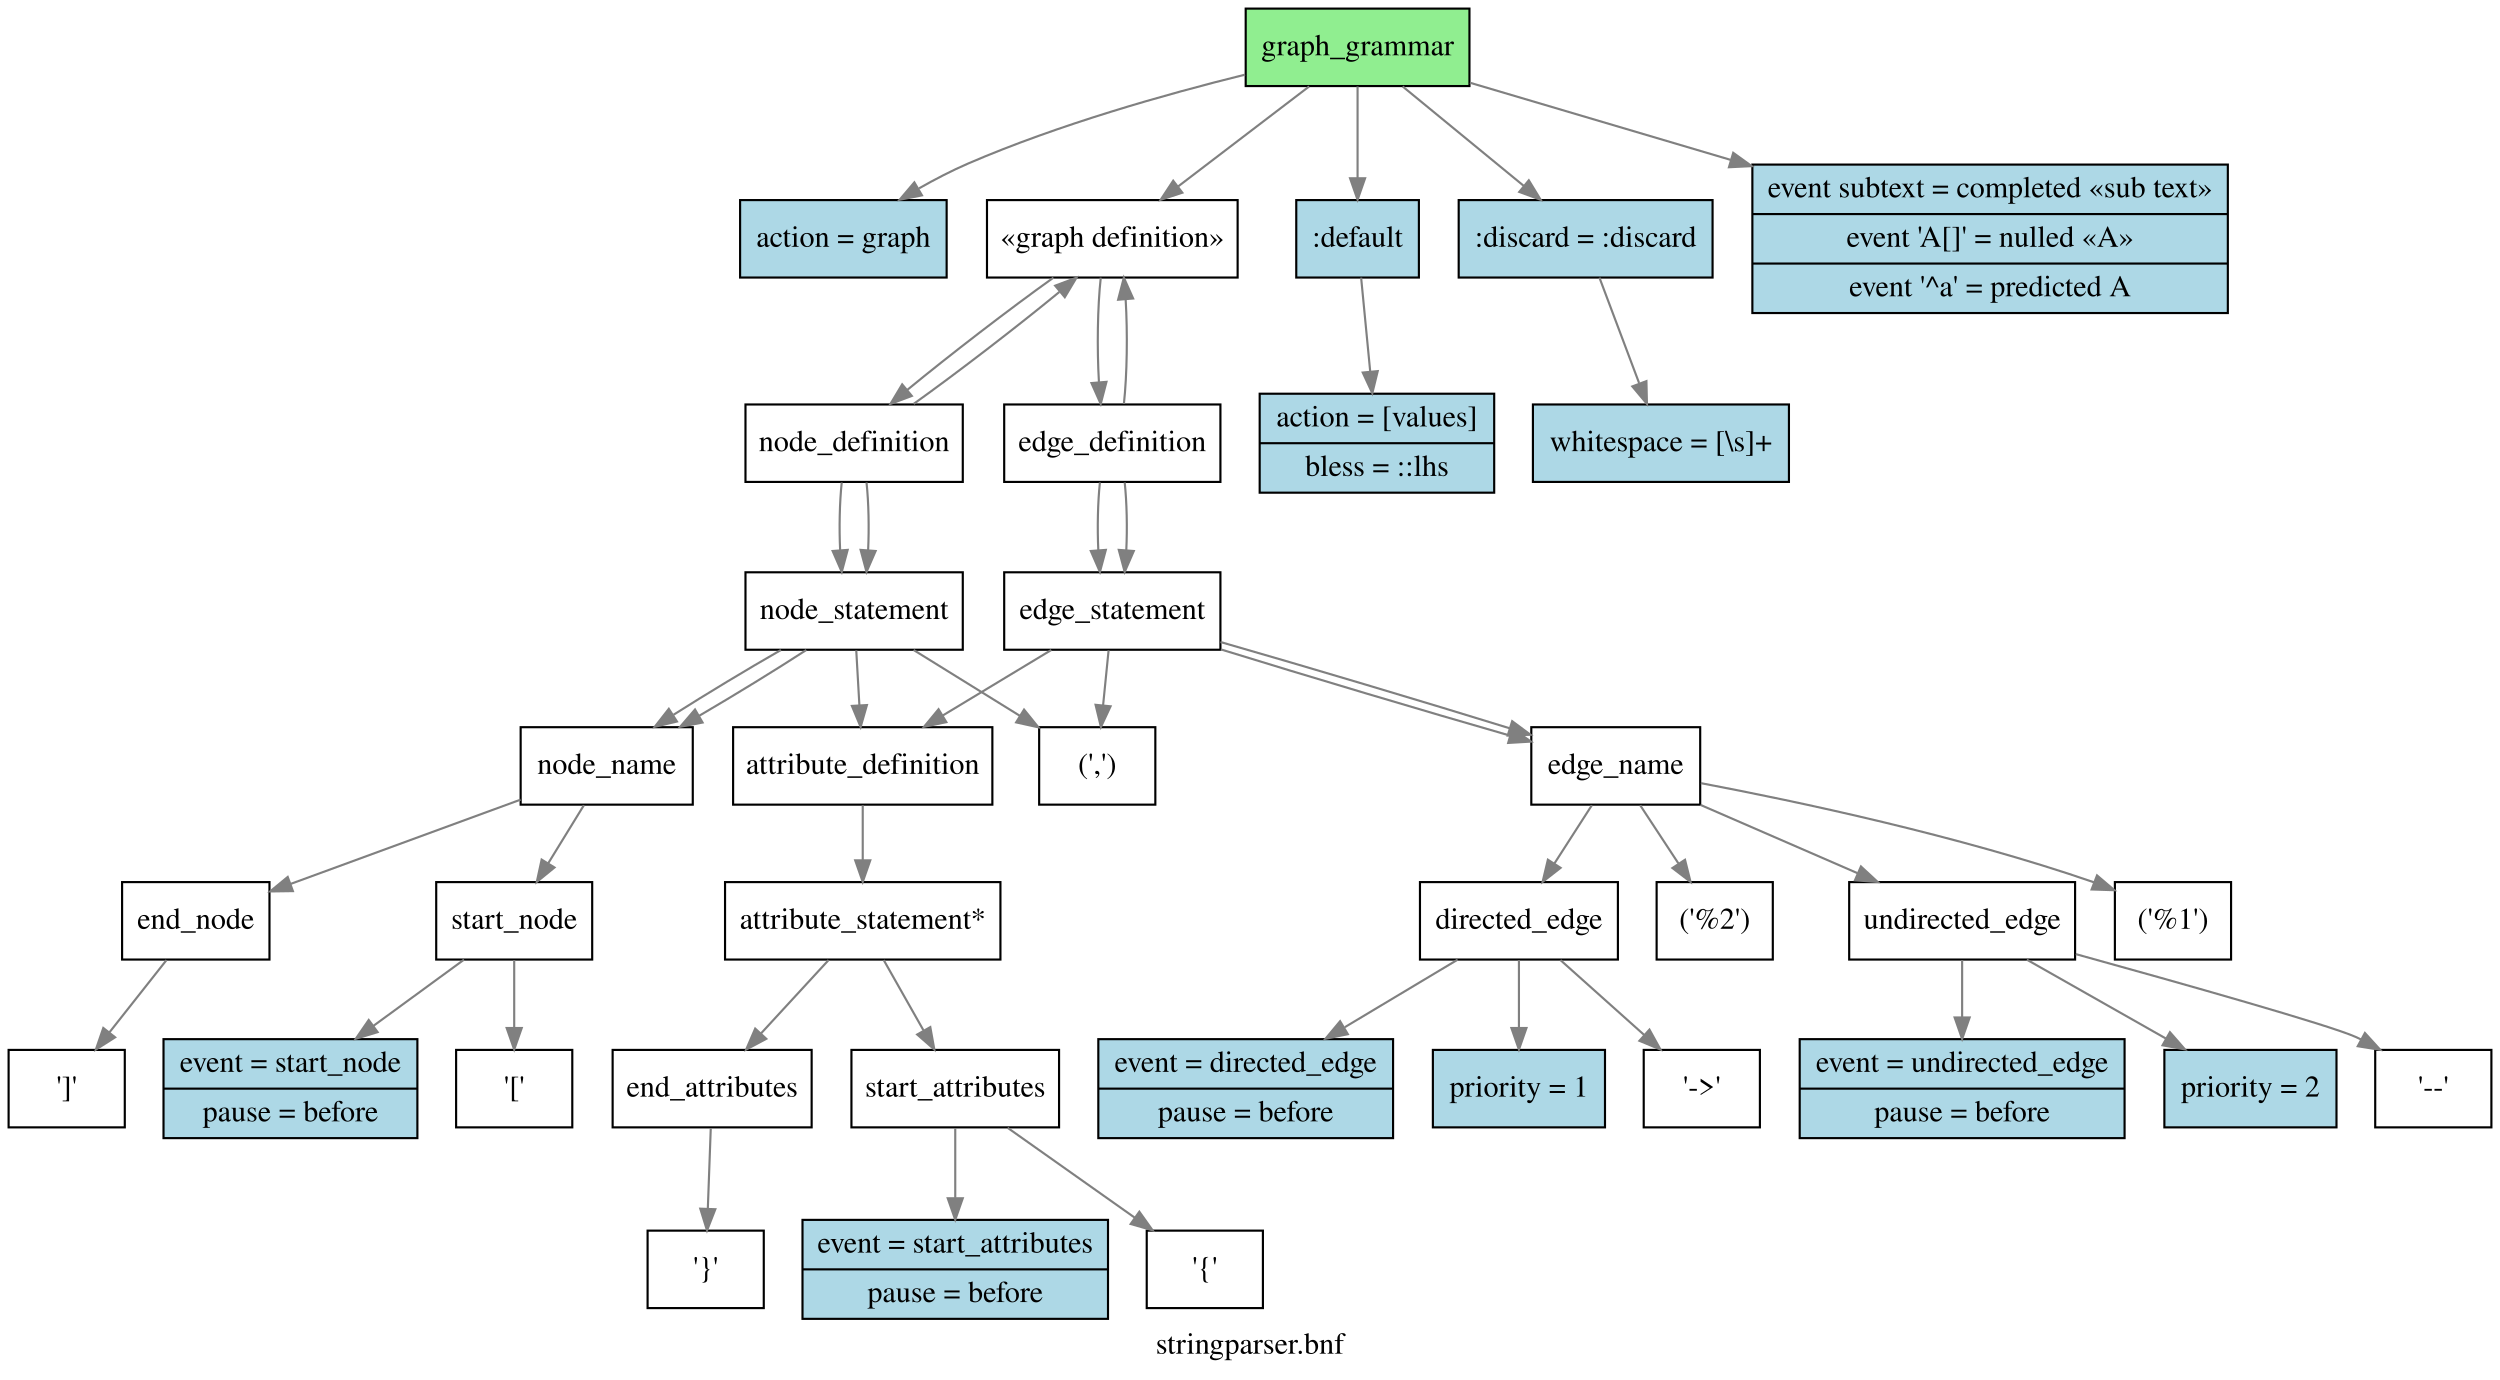
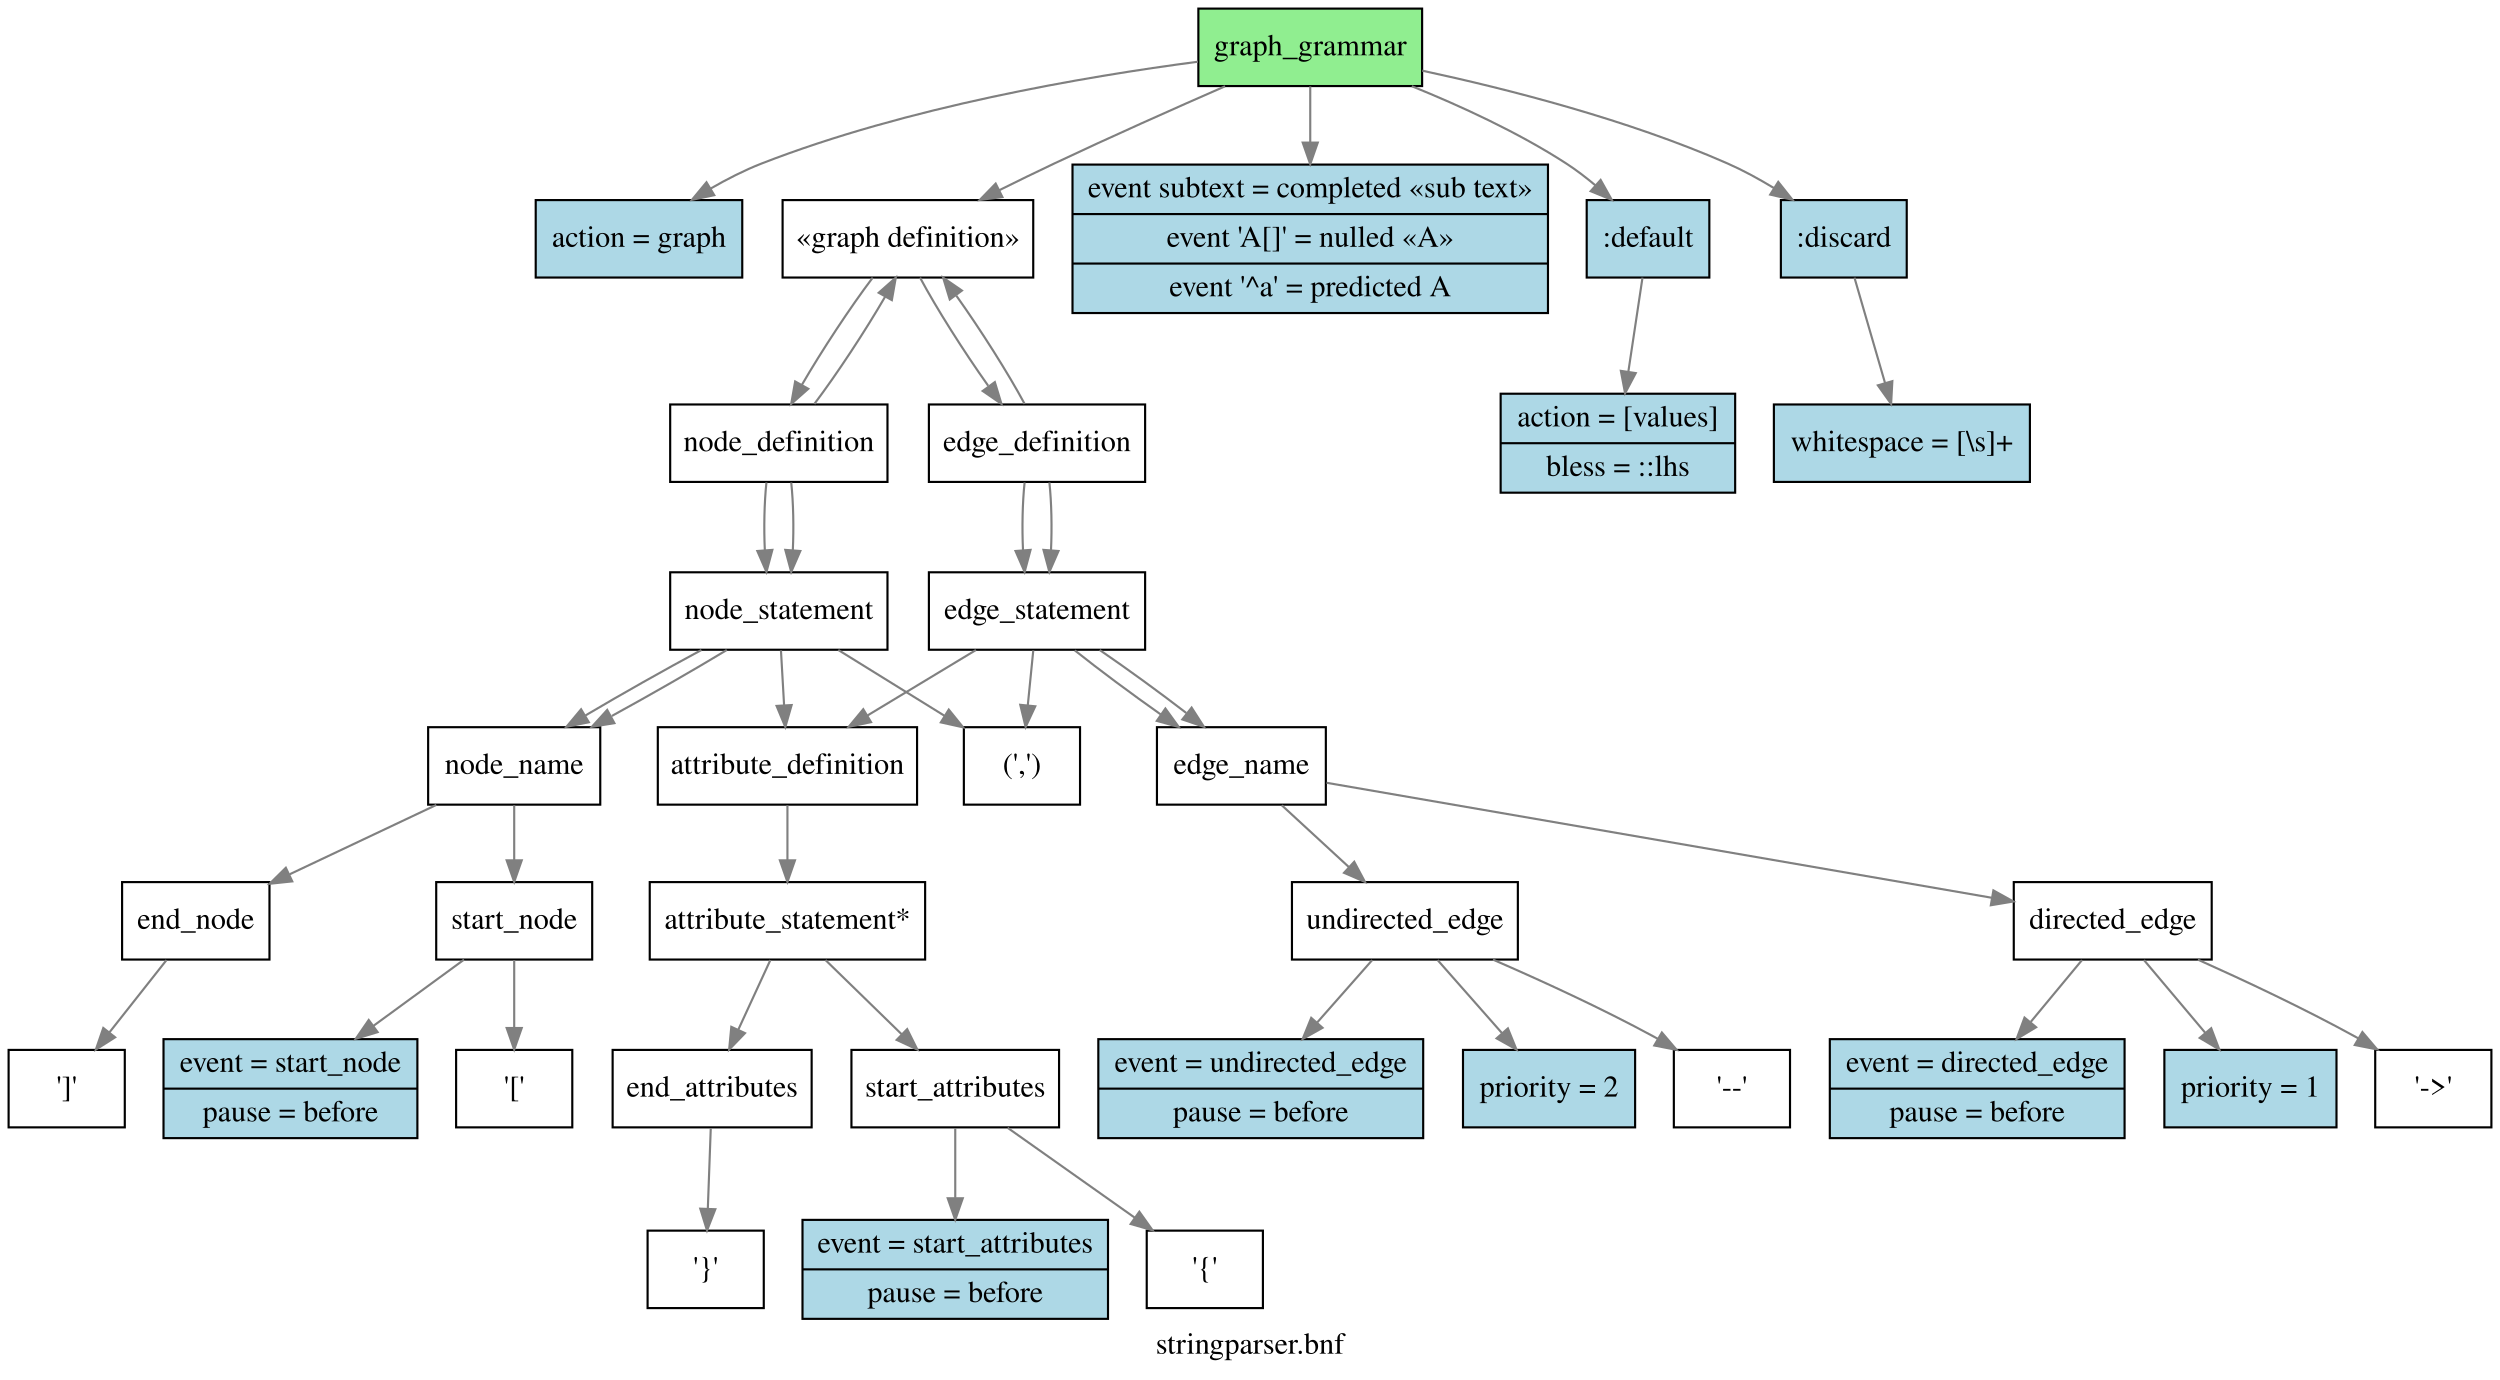
<svg xmlns="http://www.w3.org/2000/svg" width="1162pt" height="641pt" viewBox="0.00 0.00 1162.00 641.00">
  <g id="graph0" class="graph" transform="scale(1 1) rotate(0) translate(4 637)">
    <polygon fill="white" stroke="white" points="-4,5 -4,-637 1159,-637 1159,5 -4,5" />
    <text text-anchor="middle" x="577" y="-7.8" font-family="Times,serif" font-size="14.00">stringparser.bnf</text>
    <g id="node1" class="node">
-       <polygon fill="lightgreen" stroke="black" points="679,-633 575,-633 575,-597 679,-597 679,-633" />
-       <text text-anchor="middle" x="627" y="-611.3" font-family="Times,serif" font-size="14.00">graph_grammar</text>
+       <polygon fill="lightgreen" stroke="black" points="657,-633 553,-633 553,-597 657,-597 657,-633" />
+       <text text-anchor="middle" x="605" y="-611.3" font-family="Times,serif" font-size="14.00">graph_grammar</text>
    </g>
    <g id="node2" class="node">
-       <polygon fill="lightblue" stroke="black" points="340,-508 340,-544 436,-544 436,-508 340,-508" />
-       <text text-anchor="middle" x="388" y="-522.3" font-family="Times,serif" font-size="14.00">action = graph</text>
+       <polygon fill="lightblue" stroke="black" points="245,-508 245,-544 341,-544 341,-508 245,-508" />
+       <text text-anchor="middle" x="293" y="-522.3" font-family="Times,serif" font-size="14.00">action = graph</text>
    </g>
    <g id="edge1" class="edge">
-       <path fill="none" stroke="grey" d="M574.718,-602.309C537.914,-593.215 487.936,-579.104 446,-561 438.39,-557.715 430.539,-553.636 423.166,-549.456" />
-       <polygon fill="grey" stroke="grey" points="424.533,-546.201 414.137,-544.16 420.992,-552.239 424.533,-546.201" />
+       <path fill="none" stroke="grey" d="M552.757,-608.307C500.171,-601.394 417.415,-587.255 350,-561 341.974,-557.874 333.775,-553.675 326.189,-549.296" />
+       <polygon fill="grey" stroke="grey" points="327.983,-546.291 317.612,-544.126 324.369,-552.286 327.983,-546.291" />
    </g>
    <g id="node3" class="node">
-       <polygon fill="none" stroke="black" points="571.25,-544 454.75,-544 454.75,-508 571.25,-508 571.25,-544" />
-       <text text-anchor="middle" x="513" y="-522.3" font-family="Times,serif" font-size="14.00">«graph definition»</text>
+       <polygon fill="none" stroke="black" points="476.25,-544 359.75,-544 359.75,-508 476.25,-508 476.25,-544" />
+       <text text-anchor="middle" x="418" y="-522.3" font-family="Times,serif" font-size="14.00">«graph definition»</text>
    </g>
    <g id="edge2" class="edge">
-       <path fill="none" stroke="grey" d="M604.477,-596.812C587.068,-583.525 562.785,-564.994 543.613,-550.362" />
-       <polygon fill="grey" stroke="grey" points="545.549,-547.437 535.476,-544.153 541.302,-553.002 545.549,-547.437" />
-     </g>
-     <g id="node33" class="node">
-       <polygon fill="lightblue" stroke="black" points="655.5,-544 598.5,-544 598.5,-508 655.5,-508 655.5,-544" />
-       <text text-anchor="middle" x="627" y="-522.3" font-family="Times,serif" font-size="14.00">:default</text>
-     </g>
-     <g id="edge40" class="edge">
-       <path fill="none" stroke="grey" d="M627,-596.812C627,-584.657 627,-568.114 627,-554.182" />
-       <polygon fill="grey" stroke="grey" points="630.5,-554.153 627,-544.153 623.5,-554.153 630.5,-554.153" />
-     </g>
-     <g id="node35" class="node">
-       <polygon fill="lightblue" stroke="black" points="792,-544 674,-544 674,-508 792,-508 792,-544" />
-       <text text-anchor="middle" x="733" y="-522.3" font-family="Times,serif" font-size="14.00">:discard = :discard</text>
-     </g>
-     <g id="edge42" class="edge">
-       <path fill="none" stroke="grey" d="M647.942,-596.812C664.057,-583.585 686.506,-565.16 704.295,-550.559" />
-       <polygon fill="grey" stroke="grey" points="706.592,-553.202 712.101,-544.153 702.151,-547.792 706.592,-553.202" />
-     </g>
-     <g id="node37" class="node">
-       <polygon fill="lightblue" stroke="black" points="810.5,-491.5 810.5,-560.5 1031.5,-560.5 1031.5,-491.5 810.5,-491.5" />
-       <text text-anchor="middle" x="921" y="-545.3" font-family="Times,serif" font-size="14.00">event subtext = completed «sub text»</text>
-       <polyline fill="none" stroke="black" points="810.5,-537.5 1031.5,-537.5 " />
-       <text text-anchor="middle" x="921" y="-522.3" font-family="Times,serif" font-size="14.00">event 'A[]' = nulled «A»</text>
-       <polyline fill="none" stroke="black" points="810.5,-514.5 1031.5,-514.5 " />
-       <text text-anchor="middle" x="921" y="-499.3" font-family="Times,serif" font-size="14.00">event '^a' = predicted A</text>
-     </g>
-     <g id="edge44" class="edge">
-       <path fill="none" stroke="grey" d="M679.223,-598.546C712.901,-588.58 758.149,-575.19 800.392,-562.69" />
-       <polygon fill="grey" stroke="grey" points="801.606,-565.981 810.201,-559.787 799.619,-559.269 801.606,-565.981" />
+       <path fill="none" stroke="grey" d="M565.403,-596.893C542.157,-586.719 512.277,-573.413 486,-561 477.674,-557.067 468.836,-552.752 460.383,-548.556" />
+       <polygon fill="grey" stroke="grey" points="461.915,-545.409 451.404,-544.073 458.788,-551.672 461.915,-545.409" />
+     </g>
+     <g id="node31" class="node">
+       <polygon fill="lightblue" stroke="black" points="494.5,-491.5 494.5,-560.5 715.5,-560.5 715.5,-491.5 494.5,-491.5" />
+       <text text-anchor="middle" x="605" y="-545.3" font-family="Times,serif" font-size="14.00">event subtext = completed «sub text»</text>
+       <polyline fill="none" stroke="black" points="494.5,-537.5 715.5,-537.5 " />
+       <text text-anchor="middle" x="605" y="-522.3" font-family="Times,serif" font-size="14.00">event 'A[]' = nulled «A»</text>
+       <polyline fill="none" stroke="black" points="494.5,-514.5 715.5,-514.5 " />
+       <text text-anchor="middle" x="605" y="-499.3" font-family="Times,serif" font-size="14.00">event '^a' = predicted A</text>
+     </g>
+     <g id="edge38" class="edge">
+       <path fill="none" stroke="grey" d="M605,-596.812C605,-589.328 605,-580.18 605,-571.002" />
+       <polygon fill="grey" stroke="grey" points="608.5,-570.714 605,-560.714 601.5,-570.714 608.5,-570.714" />
+     </g>
+     <g id="node32" class="node">
+       <polygon fill="lightblue" stroke="black" points="790.5,-544 733.5,-544 733.5,-508 790.5,-508 790.5,-544" />
+       <text text-anchor="middle" x="762" y="-522.3" font-family="Times,serif" font-size="14.00">:default</text>
+     </g>
+     <g id="edge39" class="edge">
+       <path fill="none" stroke="grey" d="M652.216,-596.926C674.792,-587.789 701.691,-575.44 724,-561 728.645,-557.994 733.286,-554.429 737.65,-550.757" />
+       <polygon fill="grey" stroke="grey" points="739.971,-553.377 745.144,-544.131 735.334,-548.133 739.971,-553.377" />
+     </g>
+     <g id="node34" class="node">
+       <polygon fill="lightblue" stroke="black" points="882.25,-544 823.75,-544 823.75,-508 882.25,-508 882.25,-544" />
+       <text text-anchor="middle" x="853" y="-522.3" font-family="Times,serif" font-size="14.00">:discard</text>
+     </g>
+     <g id="edge41" class="edge">
+       <path fill="none" stroke="grey" d="M657.065,-604.154C696.96,-595.578 752.816,-581.31 799,-561 806.273,-557.802 813.709,-553.727 820.646,-549.518" />
+       <polygon fill="grey" stroke="grey" points="822.529,-552.468 829.116,-544.17 818.792,-546.549 822.529,-552.468" />
    </g>
    <g id="node4" class="node">
-       <polygon fill="none" stroke="black" points="443.5,-449 342.5,-449 342.5,-413 443.5,-413 443.5,-449" />
-       <text text-anchor="middle" x="393" y="-427.3" font-family="Times,serif" font-size="14.00">node_definition</text>
+       <polygon fill="none" stroke="black" points="408.5,-449 307.5,-449 307.5,-413 408.5,-413 408.5,-449" />
+       <text text-anchor="middle" x="358" y="-427.3" font-family="Times,serif" font-size="14.00">node_definition</text>
    </g>
    <g id="edge3" class="edge">
-       <path fill="none" stroke="grey" d="M485.626,-507.942C465.098,-493.286 437.431,-472.001 417.601,-455.692" />
-       <polygon fill="grey" stroke="grey" points="419.812,-452.979 409.89,-449.264 415.33,-458.356 419.812,-452.979" />
+       <path fill="none" stroke="grey" d="M401.631,-507.942C391.099,-494.003 377.98,-474.067 368.713,-458.118" />
+       <polygon fill="grey" stroke="grey" points="371.694,-456.277 363.752,-449.264 365.587,-459.699 371.694,-456.277" />
    </g>
    <g id="node20" class="node">
-       <polygon fill="none" stroke="black" points="563.25,-449 462.75,-449 462.75,-413 563.25,-413 563.25,-449" />
-       <text text-anchor="middle" x="513" y="-427.3" font-family="Times,serif" font-size="14.00">edge_definition</text>
+       <polygon fill="none" stroke="black" points="528.25,-449 427.75,-449 427.75,-413 528.25,-413 528.25,-449" />
+       <text text-anchor="middle" x="478" y="-427.3" font-family="Times,serif" font-size="14.00">edge_definition</text>
    </g>
    <g id="edge22" class="edge">
-       <path fill="none" stroke="grey" d="M507.636,-507.942C506.141,-494.394 505.855,-475.18 506.78,-459.469" />
-       <polygon fill="grey" stroke="grey" points="510.288,-459.516 507.613,-449.264 503.311,-458.946 510.288,-459.516" />
+       <path fill="none" stroke="grey" d="M423.641,-507.942C431.165,-493.873 443.936,-473.694 455.329,-457.672" />
+       <polygon fill="grey" stroke="grey" points="458.399,-459.403 461.475,-449.264 452.748,-455.272 458.399,-459.403" />
    </g>
    <g id="node5" class="node">
-       <polygon fill="none" stroke="black" points="443.5,-371 342.5,-371 342.5,-335 443.5,-335 443.5,-371" />
-       <text text-anchor="middle" x="393" y="-349.3" font-family="Times,serif" font-size="14.00">node_statement</text>
+       <polygon fill="none" stroke="black" points="408.5,-371 307.5,-371 307.5,-335 408.5,-335 408.5,-371" />
+       <text text-anchor="middle" x="358" y="-349.3" font-family="Times,serif" font-size="14.00">node_statement</text>
    </g>
    <g id="edge4" class="edge">
-       <path fill="none" stroke="grey" d="M387.239,-412.754C386.248,-403.426 386.002,-391.691 386.5,-381.165" />
-       <polygon fill="grey" stroke="grey" points="389.991,-381.41 387.246,-371.177 383.011,-380.889 389.991,-381.41" />
+       <path fill="none" stroke="grey" d="M352.239,-412.754C351.248,-403.426 351.002,-391.691 351.5,-381.165" />
+       <polygon fill="grey" stroke="grey" points="354.991,-381.41 352.246,-371.177 348.011,-380.889 354.991,-381.41" />
    </g>
    <g id="edge5" class="edge">
-       <path fill="none" stroke="grey" d="M398.761,-412.754C399.752,-403.426 399.998,-391.691 399.5,-381.165" />
-       <polygon fill="grey" stroke="grey" points="402.989,-380.889 398.754,-371.177 396.009,-381.41 402.989,-380.889" />
+       <path fill="none" stroke="grey" d="M363.761,-412.754C364.752,-403.426 364.998,-391.691 364.5,-381.165" />
+       <polygon fill="grey" stroke="grey" points="367.989,-380.889 363.754,-371.177 361.009,-381.41 367.989,-380.889" />
    </g>
    <g id="edge21" class="edge">
-       <path fill="none" stroke="grey" d="M420.663,-449.264C441.167,-463.917 468.675,-485.086 488.414,-501.32" />
-       <polygon fill="grey" stroke="grey" points="486.433,-504.226 496.354,-507.942 490.916,-498.85 486.433,-504.226" />
+       <path fill="none" stroke="grey" d="M374.525,-449.264C385.082,-463.263 398.195,-483.209 407.423,-499.118" />
+       <polygon fill="grey" stroke="grey" points="404.423,-500.923 412.359,-507.942 410.532,-497.506 404.423,-500.923" />
    </g>
    <g id="node6" class="node">
-       <polygon fill="none" stroke="black" points="318,-299 238,-299 238,-263 318,-263 318,-299" />
-       <text text-anchor="middle" x="278" y="-277.3" font-family="Times,serif" font-size="14.00">node_name</text>
+       <polygon fill="none" stroke="black" points="275,-299 195,-299 195,-263 275,-263 275,-299" />
+       <text text-anchor="middle" x="235" y="-277.3" font-family="Times,serif" font-size="14.00">node_name</text>
    </g>
    <g id="edge6" class="edge">
-       <path fill="none" stroke="grey" d="M358.971,-334.876C343.125,-325.808 324.476,-314.552 309.021,-304.759" />
-       <polygon fill="grey" stroke="grey" points="310.644,-301.642 300.336,-299.19 306.865,-307.534 310.644,-301.642" />
+       <path fill="none" stroke="grey" d="M322.014,-334.876C304.974,-325.724 284.823,-314.342 268.158,-304.485" />
+       <polygon fill="grey" stroke="grey" points="269.68,-301.317 259.301,-299.19 266.088,-307.325 269.68,-301.317" />
    </g>
    <g id="edge7" class="edge">
-       <path fill="none" stroke="grey" d="M370.765,-334.876C356.556,-325.639 337.795,-314.131 320.823,-304.212" />
-       <polygon fill="grey" stroke="grey" points="322.553,-301.169 312.144,-299.19 319.047,-307.228 322.553,-301.169" />
+       <path fill="none" stroke="grey" d="M333.808,-334.876C318.543,-325.639 298.467,-314.131 280.361,-304.212" />
+       <polygon fill="grey" stroke="grey" points="281.567,-300.884 271.109,-299.19 278.228,-307.036 281.567,-300.884" />
    </g>
    <g id="node12" class="node">
-       <polygon fill="none" stroke="black" points="457.25,-299 336.75,-299 336.75,-263 457.25,-263 457.25,-299" />
-       <text text-anchor="middle" x="397" y="-277.3" font-family="Times,serif" font-size="14.00">attribute_definition</text>
+       <polygon fill="none" stroke="black" points="422.25,-299 301.75,-299 301.75,-263 422.25,-263 422.25,-299" />
+       <text text-anchor="middle" x="362" y="-277.3" font-family="Times,serif" font-size="14.00">attribute_definition</text>
    </g>
    <g id="edge13" class="edge">
-       <path fill="none" stroke="grey" d="M393.989,-334.697C394.43,-326.983 394.959,-317.712 395.451,-309.112" />
-       <polygon fill="grey" stroke="grey" points="398.946,-309.288 396.023,-299.104 391.958,-308.888 398.946,-309.288" />
+       <path fill="none" stroke="grey" d="M358.989,-334.697C359.43,-326.983 359.959,-317.712 360.451,-309.112" />
+       <polygon fill="grey" stroke="grey" points="363.946,-309.288 361.023,-299.104 356.958,-308.888 363.946,-309.288" />
    </g>
    <g id="node19" class="node">
-       <polygon fill="none" stroke="black" points="533,-299 479,-299 479,-263 533,-263 533,-299" />
-       <text text-anchor="middle" x="506" y="-277.3" font-family="Times,serif" font-size="14.00">(',')</text>
+       <polygon fill="none" stroke="black" points="498,-299 444,-299 444,-263 498,-263 498,-299" />
+       <text text-anchor="middle" x="471" y="-277.3" font-family="Times,serif" font-size="14.00">(',')</text>
    </g>
    <g id="edge20" class="edge">
-       <path fill="none" stroke="grey" d="M420.643,-334.876C435.528,-325.655 454.066,-314.172 470.059,-304.265" />
-       <polygon fill="grey" stroke="grey" points="471.985,-307.189 478.642,-298.947 468.298,-301.238 471.985,-307.189" />
+       <path fill="none" stroke="grey" d="M385.643,-334.876C400.528,-325.655 419.066,-314.172 435.059,-304.265" />
+       <polygon fill="grey" stroke="grey" points="436.985,-307.189 443.642,-298.947 433.298,-301.238 436.985,-307.189" />
    </g>
    <g id="node7" class="node">
      <polygon fill="none" stroke="black" points="271.25,-227 198.75,-227 198.75,-191 271.25,-191 271.25,-227" />
      <text text-anchor="middle" x="235" y="-205.3" font-family="Times,serif" font-size="14.00">start_node</text>
    </g>
    <g id="edge8" class="edge">
-       <path fill="none" stroke="grey" d="M267.371,-262.697C262.372,-254.559 256.309,-244.689 250.788,-235.701" />
-       <polygon fill="grey" stroke="grey" points="253.723,-233.793 245.507,-227.104 247.759,-237.457 253.723,-233.793" />
+       <path fill="none" stroke="grey" d="M235,-262.697C235,-254.983 235,-245.712 235,-237.112" />
+       <polygon fill="grey" stroke="grey" points="238.5,-237.104 235,-227.104 231.5,-237.104 238.5,-237.104" />
    </g>
    <g id="node10" class="node">
      <polygon fill="none" stroke="black" points="121.25,-227 52.75,-227 52.75,-191 121.25,-191 121.25,-227" />
      <text text-anchor="middle" x="87" y="-205.3" font-family="Times,serif" font-size="14.00">end_node</text>
    </g>
    <g id="edge11" class="edge">
-       <path fill="none" stroke="grey" d="M237.96,-265.326C206.733,-253.881 163.399,-238 131.166,-226.186" />
-       <polygon fill="grey" stroke="grey" points="132.138,-222.815 121.545,-222.66 129.729,-229.388 132.138,-222.815" />
+       <path fill="none" stroke="grey" d="M198.795,-262.876C178.221,-253.145 152.318,-240.894 130.627,-230.635" />
+       <polygon fill="grey" stroke="grey" points="131.842,-227.337 121.306,-226.226 128.849,-233.665 131.842,-227.337" />
    </g>
    <g id="node8" class="node">
      <polygon fill="lightblue" stroke="black" points="72,-108 72,-154 190,-154 190,-108 72,-108" />
      <text text-anchor="middle" x="131" y="-138.8" font-family="Times,serif" font-size="14.00">event = start_node</text>
      <polyline fill="none" stroke="black" points="72,-131 190,-131 " />
      <text text-anchor="middle" x="131" y="-115.8" font-family="Times,serif" font-size="14.00">pause = before</text>
    </g>
    <g id="edge9" class="edge">
      <path fill="none" stroke="grey" d="M211.66,-190.944C199.245,-181.871 183.659,-170.482 169.506,-160.139" />
      <polygon fill="grey" stroke="grey" points="171.513,-157.271 161.374,-154.196 167.383,-162.922 171.513,-157.271" />
    </g>
    <g id="node9" class="node">
      <polygon fill="none" stroke="black" points="262,-149 208,-149 208,-113 262,-113 262,-149" />
      <text text-anchor="middle" x="235" y="-127.3" font-family="Times,serif" font-size="14.00">'['</text>
    </g>
    <g id="edge10" class="edge">
      <path fill="none" stroke="grey" d="M235,-190.754C235,-181.523 235,-169.935 235,-159.495" />
      <polygon fill="grey" stroke="grey" points="238.5,-159.177 235,-149.177 231.5,-159.177 238.5,-159.177" />
    </g>
    <g id="node11" class="node">
      <polygon fill="none" stroke="black" points="54,-149 0,-149 0,-113 54,-113 54,-149" />
      <text text-anchor="middle" x="27" y="-127.3" font-family="Times,serif" font-size="14.00">']'</text>
    </g>
    <g id="edge12" class="edge">
      <path fill="none" stroke="grey" d="M73.385,-190.754C65.56,-180.843 55.59,-168.214 46.9,-157.207" />
      <polygon fill="grey" stroke="grey" points="49.505,-154.857 40.561,-149.177 44.01,-159.195 49.505,-154.857" />
    </g>
    <g id="node13" class="node">
-       <polygon fill="none" stroke="black" points="461,-227 333,-227 333,-191 461,-191 461,-227" />
-       <text text-anchor="middle" x="397" y="-205.3" font-family="Times,serif" font-size="14.00">attribute_statement*</text>
+       <polygon fill="none" stroke="black" points="426,-227 298,-227 298,-191 426,-191 426,-227" />
+       <text text-anchor="middle" x="362" y="-205.3" font-family="Times,serif" font-size="14.00">attribute_statement*</text>
    </g>
    <g id="edge14" class="edge">
-       <path fill="none" stroke="grey" d="M397,-262.697C397,-254.983 397,-245.712 397,-237.112" />
-       <polygon fill="grey" stroke="grey" points="400.5,-237.104 397,-227.104 393.5,-237.104 400.5,-237.104" />
+       <path fill="none" stroke="grey" d="M362,-262.697C362,-254.983 362,-245.712 362,-237.112" />
+       <polygon fill="grey" stroke="grey" points="365.5,-237.104 362,-227.104 358.5,-237.104 365.5,-237.104" />
    </g>
    <g id="node14" class="node">
      <polygon fill="none" stroke="black" points="488.25,-149 391.75,-149 391.75,-113 488.25,-113 488.25,-149" />
      <text text-anchor="middle" x="440" y="-127.3" font-family="Times,serif" font-size="14.00">start_attributes</text>
    </g>
    <g id="edge15" class="edge">
-       <path fill="none" stroke="grey" d="M406.757,-190.754C412.2,-181.135 419.091,-168.955 425.186,-158.182" />
-       <polygon fill="grey" stroke="grey" points="428.403,-159.604 430.281,-149.177 422.311,-156.157 428.403,-159.604" />
+       <path fill="none" stroke="grey" d="M379.699,-190.754C390.171,-180.551 403.598,-167.469 415.122,-156.24" />
+       <polygon fill="grey" stroke="grey" points="417.651,-158.663 422.371,-149.177 412.766,-153.649 417.651,-158.663" />
    </g>
    <g id="node17" class="node">
      <polygon fill="none" stroke="black" points="373.25,-149 280.75,-149 280.75,-113 373.25,-113 373.25,-149" />
      <text text-anchor="middle" x="327" y="-127.3" font-family="Times,serif" font-size="14.00">end_attributes</text>
    </g>
    <g id="edge18" class="edge">
-       <path fill="none" stroke="grey" d="M381.116,-190.754C371.808,-180.649 359.898,-167.718 349.622,-156.561" />
-       <polygon fill="grey" stroke="grey" points="352.17,-154.162 342.821,-149.177 347.022,-158.904 352.17,-154.162" />
+       <path fill="none" stroke="grey" d="M354.058,-190.754C349.672,-181.232 344.132,-169.201 339.208,-158.509" />
+       <polygon fill="grey" stroke="grey" points="342.273,-156.796 334.911,-149.177 335.915,-159.724 342.273,-156.796" />
    </g>
    <g id="node15" class="node">
      <polygon fill="lightblue" stroke="black" points="369,-24 369,-70 511,-70 511,-24 369,-24" />
      <text text-anchor="middle" x="440" y="-54.8" font-family="Times,serif" font-size="14.00">event = start_attributes</text>
      <polyline fill="none" stroke="black" points="369,-47 511,-47 " />
      <text text-anchor="middle" x="440" y="-31.8" font-family="Times,serif" font-size="14.00">pause = before</text>
    </g>
    <g id="edge16" class="edge">
      <path fill="none" stroke="grey" d="M440,-112.61C440,-103.204 440,-91.284 440,-80.251" />
      <polygon fill="grey" stroke="grey" points="443.5,-80.055 440,-70.055 436.5,-80.055 443.5,-80.055" />
    </g>
    <g id="node16" class="node">
      <polygon fill="none" stroke="black" points="583,-65 529,-65 529,-29 583,-29 583,-65" />
      <text text-anchor="middle" x="556" y="-43.3" font-family="Times,serif" font-size="14.00">'{'</text>
    </g>
    <g id="edge17" class="edge">
      <path fill="none" stroke="grey" d="M464.317,-112.81C481.486,-100.674 504.68,-84.278 523.443,-71.014" />
      <polygon fill="grey" stroke="grey" points="525.569,-73.798 531.715,-65.167 521.528,-68.082 525.569,-73.798" />
    </g>
    <g id="node18" class="node">
      <polygon fill="none" stroke="black" points="351,-65 297,-65 297,-29 351,-29 351,-65" />
      <text text-anchor="middle" x="324" y="-43.3" font-family="Times,serif" font-size="14.00">'}'</text>
    </g>
    <g id="edge19" class="edge">
      <path fill="none" stroke="grey" d="M326.364,-112.61C325.967,-101.774 325.449,-87.601 324.998,-75.291" />
      <polygon fill="grey" stroke="grey" points="328.488,-74.949 324.625,-65.084 321.493,-75.205 328.488,-74.949" />
    </g>
    <g id="node21" class="node">
-       <polygon fill="none" stroke="black" points="563.25,-371 462.75,-371 462.75,-335 563.25,-335 563.25,-371" />
-       <text text-anchor="middle" x="513" y="-349.3" font-family="Times,serif" font-size="14.00">edge_statement</text>
+       <polygon fill="none" stroke="black" points="528.25,-371 427.75,-371 427.75,-335 528.25,-335 528.25,-371" />
+       <text text-anchor="middle" x="478" y="-349.3" font-family="Times,serif" font-size="14.00">edge_statement</text>
    </g>
    <g id="edge23" class="edge">
-       <path fill="none" stroke="grey" d="M507.239,-412.754C506.248,-403.426 506.002,-391.691 506.5,-381.165" />
-       <polygon fill="grey" stroke="grey" points="509.991,-381.41 507.246,-371.177 503.011,-380.889 509.991,-381.41" />
+       <path fill="none" stroke="grey" d="M472.239,-412.754C471.248,-403.426 471.002,-391.691 471.5,-381.165" />
+       <polygon fill="grey" stroke="grey" points="474.991,-381.41 472.246,-371.177 468.011,-380.889 474.991,-381.41" />
    </g>
    <g id="edge24" class="edge">
-       <path fill="none" stroke="grey" d="M518.761,-412.754C519.752,-403.426 519.998,-391.691 519.5,-381.165" />
-       <polygon fill="grey" stroke="grey" points="522.989,-380.889 518.754,-371.177 516.009,-381.41 522.989,-380.889" />
-     </g>
-     <g id="edge39" class="edge">
-       <path fill="none" stroke="grey" d="M518.387,-449.264C519.87,-462.87 520.143,-482.095 519.206,-497.77" />
-       <polygon fill="grey" stroke="grey" points="515.701,-497.688 518.364,-507.942 522.677,-498.265 515.701,-497.688" />
+       <path fill="none" stroke="grey" d="M483.761,-412.754C484.752,-403.426 484.998,-391.691 484.5,-381.165" />
+       <polygon fill="grey" stroke="grey" points="487.989,-380.889 483.754,-371.177 481.009,-381.41 487.989,-380.889" />
+     </g>
+     <g id="edge37" class="edge">
+       <path fill="none" stroke="grey" d="M472.248,-449.264C464.673,-463.394 451.883,-483.582 440.504,-499.562" />
+       <polygon fill="grey" stroke="grey" points="437.452,-497.806 434.369,-507.942 443.1,-501.941 437.452,-497.806" />
    </g>
    <g id="node22" class="node">
-       <polygon fill="none" stroke="black" points="786.25,-299 707.75,-299 707.75,-263 786.25,-263 786.25,-299" />
-       <text text-anchor="middle" x="747" y="-277.3" font-family="Times,serif" font-size="14.00">edge_name</text>
+       <polygon fill="none" stroke="black" points="612.25,-299 533.75,-299 533.75,-263 612.25,-263 612.25,-299" />
+       <text text-anchor="middle" x="573" y="-277.3" font-family="Times,serif" font-size="14.00">edge_name</text>
    </g>
    <g id="edge25" class="edge">
-       <path fill="none" stroke="grey" d="M563.478,-335.144C603.304,-322.837 658.431,-306.393 697.902,-295.073" />
-       <polygon fill="grey" stroke="grey" points="698.925,-298.421 707.58,-292.311 697.004,-291.689 698.925,-298.421" />
+       <path fill="none" stroke="grey" d="M495.567,-334.697C506.835,-325.711 521.741,-314.614 535.509,-304.924" />
+       <polygon fill="grey" stroke="grey" points="537.674,-307.682 543.892,-299.104 533.681,-301.932 537.674,-307.682" />
    </g>
    <g id="edge26" class="edge">
-       <path fill="none" stroke="grey" d="M563.287,-338.586C603.056,-327.168 658.164,-310.721 697.678,-298.498" />
-       <polygon fill="grey" stroke="grey" points="698.858,-301.797 707.37,-295.488 696.781,-295.112 698.858,-301.797" />
-     </g>
-     <g id="edge37" class="edge">
-       <path fill="none" stroke="grey" d="M484.623,-334.876C469.456,-325.724 450.595,-314.342 434.261,-304.485" />
-       <polygon fill="grey" stroke="grey" points="435.856,-301.36 425.486,-299.19 432.239,-307.353 435.856,-301.36" />
-     </g>
-     <g id="edge38" class="edge">
-       <path fill="none" stroke="grey" d="M511.27,-334.697C510.498,-326.983 509.571,-317.712 508.711,-309.112" />
-       <polygon fill="grey" stroke="grey" points="512.188,-308.706 507.71,-299.104 505.223,-309.403 512.188,-308.706" />
+       <path fill="none" stroke="grey" d="M507.137,-334.876C520.02,-326.063 534.961,-315.182 547.41,-305.586" />
+       <polygon fill="grey" stroke="grey" points="549.862,-308.112 555.575,-299.19 545.545,-302.602 549.862,-308.112" />
+     </g>
+     <g id="edge35" class="edge">
+       <path fill="none" stroke="grey" d="M449.623,-334.876C434.456,-325.724 415.595,-314.342 399.261,-304.485" />
+       <polygon fill="grey" stroke="grey" points="400.856,-301.36 390.486,-299.19 397.239,-307.353 400.856,-301.36" />
+     </g>
+     <g id="edge36" class="edge">
+       <path fill="none" stroke="grey" d="M476.27,-334.697C475.498,-326.983 474.571,-317.712 473.711,-309.112" />
+       <polygon fill="grey" stroke="grey" points="477.188,-308.706 472.71,-299.104 470.223,-309.403 477.188,-308.706" />
    </g>
    <g id="node23" class="node">
-       <polygon fill="none" stroke="black" points="1033,-227 979,-227 979,-191 1033,-191 1033,-227" />
-       <text text-anchor="middle" x="1006" y="-205.3" font-family="Times,serif" font-size="14.00">('%1')</text>
+       <polygon fill="none" stroke="black" points="1024,-227 932,-227 932,-191 1024,-191 1024,-227" />
+       <text text-anchor="middle" x="978" y="-205.3" font-family="Times,serif" font-size="14.00">directed_edge</text>
    </g>
    <g id="edge27" class="edge">
-       <path fill="none" stroke="grey" d="M786.564,-272.992C831.488,-264.478 906.639,-248.536 969,-227 969.1,-226.965 969.201,-226.931 969.301,-226.896" />
-       <polygon fill="grey" stroke="grey" points="970.701,-230.107 978.767,-223.238 968.177,-223.578 970.701,-230.107" />
+       <path fill="none" stroke="grey" d="M612.571,-273.161C684.891,-260.661 838.602,-234.094 921.762,-219.72" />
+       <polygon fill="grey" stroke="grey" points="922.531,-223.139 931.789,-217.987 921.339,-216.241 922.531,-223.139" />
+     </g>
+     <g id="node27" class="node">
+       <polygon fill="none" stroke="black" points="701.5,-227 596.5,-227 596.5,-191 701.5,-191 701.5,-227" />
+       <text text-anchor="middle" x="649" y="-205.3" font-family="Times,serif" font-size="14.00">undirected_edge</text>
+     </g>
+     <g id="edge31" class="edge">
+       <path fill="none" stroke="grey" d="M591.787,-262.697C601.174,-254.05 612.684,-243.449 622.913,-234.027" />
+       <polygon fill="grey" stroke="grey" points="625.445,-236.454 630.43,-227.104 620.703,-231.305 625.445,-236.454" />
    </g>
    <g id="node24" class="node">
-       <polygon fill="none" stroke="black" points="748,-227 656,-227 656,-191 748,-191 748,-227" />
-       <text text-anchor="middle" x="702" y="-205.3" font-family="Times,serif" font-size="14.00">directed_edge</text>
+       <polygon fill="lightblue" stroke="black" points="846.5,-108 846.5,-154 983.5,-154 983.5,-108 846.5,-108" />
+       <text text-anchor="middle" x="915" y="-138.8" font-family="Times,serif" font-size="14.00">event = directed_edge</text>
+       <polyline fill="none" stroke="black" points="846.5,-131 983.5,-131 " />
+       <text text-anchor="middle" x="915" y="-115.8" font-family="Times,serif" font-size="14.00">pause = before</text>
    </g>
    <g id="edge28" class="edge">
-       <path fill="none" stroke="grey" d="M735.876,-262.697C730.645,-254.559 724.3,-244.689 718.522,-235.701" />
-       <polygon fill="grey" stroke="grey" points="721.347,-233.623 712.996,-227.104 715.459,-237.409 721.347,-233.623" />
+       <path fill="none" stroke="grey" d="M963.704,-190.754C956.67,-182.269 947.986,-171.792 939.907,-162.046" />
+       <polygon fill="grey" stroke="grey" points="942.389,-159.556 933.312,-154.091 936.999,-164.023 942.389,-159.556" />
+     </g>
+     <g id="node25" class="node">
+       <polygon fill="lightblue" stroke="black" points="1002,-113 1002,-149 1082,-149 1082,-113 1002,-113" />
+       <text text-anchor="middle" x="1042" y="-127.3" font-family="Times,serif" font-size="14.00">priority = 1</text>
+     </g>
+     <g id="edge29" class="edge">
+       <path fill="none" stroke="grey" d="M992.523,-190.754C1000.95,-180.746 1011.71,-167.966 1021.05,-156.884" />
+       <polygon fill="grey" stroke="grey" points="1023.77,-159.081 1027.53,-149.177 1018.42,-154.572 1023.77,-159.081" />
+     </g>
+     <g id="node26" class="node">
+       <polygon fill="none" stroke="black" points="1154,-149 1100,-149 1100,-113 1154,-113 1154,-149" />
+       <text text-anchor="middle" x="1127" y="-127.3" font-family="Times,serif" font-size="14.00">'-&gt;'</text>
+     </g>
+     <g id="edge30" class="edge">
+       <path fill="none" stroke="grey" d="M1017.59,-190.954C1039.56,-181.116 1067.18,-168.122 1091,-155 1091.41,-154.776 1091.81,-154.55 1092.22,-154.321" />
+       <polygon fill="grey" stroke="grey" points="1094.04,-157.313 1100.89,-149.235 1090.5,-151.276 1094.04,-157.313" />
    </g>
    <g id="node28" class="node">
-       <polygon fill="none" stroke="black" points="820,-227 766,-227 766,-191 820,-191 820,-227" />
-       <text text-anchor="middle" x="793" y="-205.3" font-family="Times,serif" font-size="14.00">('%2')</text>
+       <polygon fill="lightblue" stroke="black" points="506.5,-108 506.5,-154 657.5,-154 657.5,-108 506.5,-108" />
+       <text text-anchor="middle" x="582" y="-138.8" font-family="Times,serif" font-size="14.00">event = undirected_edge</text>
+       <polyline fill="none" stroke="black" points="506.5,-131 657.5,-131 " />
+       <text text-anchor="middle" x="582" y="-115.8" font-family="Times,serif" font-size="14.00">pause = before</text>
    </g>
    <g id="edge32" class="edge">
-       <path fill="none" stroke="grey" d="M758.371,-262.697C763.718,-254.559 770.204,-244.689 776.111,-235.701" />
-       <polygon fill="grey" stroke="grey" points="779.193,-237.384 781.76,-227.104 773.343,-233.539 779.193,-237.384" />
+       <path fill="none" stroke="grey" d="M633.797,-190.754C626.241,-182.184 616.895,-171.582 608.23,-161.754" />
+       <polygon fill="grey" stroke="grey" points="610.713,-159.278 601.475,-154.091 605.462,-163.907 610.713,-159.278" />
    </g>
    <g id="node29" class="node">
-       <polygon fill="none" stroke="black" points="960.5,-227 855.5,-227 855.5,-191 960.5,-191 960.5,-227" />
-       <text text-anchor="middle" x="908" y="-205.3" font-family="Times,serif" font-size="14.00">undirected_edge</text>
+       <polygon fill="lightblue" stroke="black" points="676,-113 676,-149 756,-149 756,-113 676,-113" />
+       <text text-anchor="middle" x="716" y="-127.3" font-family="Times,serif" font-size="14.00">priority = 2</text>
    </g>
    <g id="edge33" class="edge">
-       <path fill="none" stroke="grey" d="M786.385,-262.876C808.395,-253.307 836.01,-241.3 859.36,-231.148" />
-       <polygon fill="grey" stroke="grey" points="860.968,-234.265 868.743,-227.068 858.177,-227.846 860.968,-234.265" />
-     </g>
-     <g id="node25" class="node">
-       <polygon fill="lightblue" stroke="black" points="506.5,-108 506.5,-154 643.5,-154 643.5,-108 506.5,-108" />
-       <text text-anchor="middle" x="575" y="-138.8" font-family="Times,serif" font-size="14.00">event = directed_edge</text>
-       <polyline fill="none" stroke="black" points="506.5,-131 643.5,-131 " />
-       <text text-anchor="middle" x="575" y="-115.8" font-family="Times,serif" font-size="14.00">pause = before</text>
-     </g>
-     <g id="edge29" class="edge">
-       <path fill="none" stroke="grey" d="M673.499,-190.944C658.054,-181.702 638.592,-170.055 621.055,-159.561" />
-       <polygon fill="grey" stroke="grey" points="622.469,-156.328 612.091,-154.196 618.875,-162.335 622.469,-156.328" />
-     </g>
-     <g id="node26" class="node">
-       <polygon fill="lightblue" stroke="black" points="662,-113 662,-149 742,-149 742,-113 662,-113" />
-       <text text-anchor="middle" x="702" y="-127.3" font-family="Times,serif" font-size="14.00">priority = 1</text>
-     </g>
-     <g id="edge30" class="edge">
-       <path fill="none" stroke="grey" d="M702,-190.754C702,-181.523 702,-169.935 702,-159.495" />
-       <polygon fill="grey" stroke="grey" points="705.5,-159.177 702,-149.177 698.5,-159.177 705.5,-159.177" />
-     </g>
-     <g id="node27" class="node">
-       <polygon fill="none" stroke="black" points="814,-149 760,-149 760,-113 814,-113 814,-149" />
-       <text text-anchor="middle" x="787" y="-127.3" font-family="Times,serif" font-size="14.00">'-&gt;'</text>
-     </g>
-     <g id="edge31" class="edge">
-       <path fill="none" stroke="grey" d="M721.288,-190.754C732.808,-180.454 747.61,-167.22 760.248,-155.92" />
-       <polygon fill="grey" stroke="grey" points="762.667,-158.452 767.789,-149.177 758.001,-153.234 762.667,-158.452" />
+       <path fill="none" stroke="grey" d="M664.203,-190.754C673.027,-180.746 684.293,-167.966 694.063,-156.884" />
+       <polygon fill="grey" stroke="grey" points="696.869,-158.993 700.857,-149.177 691.618,-154.364 696.869,-158.993" />
    </g>
    <g id="node30" class="node">
-       <polygon fill="lightblue" stroke="black" points="832.5,-108 832.5,-154 983.5,-154 983.5,-108 832.5,-108" />
-       <text text-anchor="middle" x="908" y="-138.8" font-family="Times,serif" font-size="14.00">event = undirected_edge</text>
-       <polyline fill="none" stroke="black" points="832.5,-131 983.5,-131 " />
-       <text text-anchor="middle" x="908" y="-115.8" font-family="Times,serif" font-size="14.00">pause = before</text>
+       <polygon fill="none" stroke="black" points="828,-149 774,-149 774,-113 828,-113 828,-149" />
+       <text text-anchor="middle" x="801" y="-127.3" font-family="Times,serif" font-size="14.00">'--'</text>
    </g>
    <g id="edge34" class="edge">
-       <path fill="none" stroke="grey" d="M908,-190.754C908,-182.863 908,-173.249 908,-164.102" />
-       <polygon fill="grey" stroke="grey" points="911.5,-164.091 908,-154.091 904.5,-164.091 911.5,-164.091" />
-     </g>
-     <g id="node31" class="node">
-       <polygon fill="lightblue" stroke="black" points="1002,-113 1002,-149 1082,-149 1082,-113 1002,-113" />
-       <text text-anchor="middle" x="1042" y="-127.3" font-family="Times,serif" font-size="14.00">priority = 2</text>
-     </g>
-     <g id="edge35" class="edge">
-       <path fill="none" stroke="grey" d="M938.072,-190.944C957.162,-180.117 982.067,-165.992 1002.71,-154.283" />
-       <polygon fill="grey" stroke="grey" points="1004.59,-157.24 1011.56,-149.262 1001.14,-151.151 1004.59,-157.24" />
-     </g>
-     <g id="node32" class="node">
-       <polygon fill="none" stroke="black" points="1154,-149 1100,-149 1100,-113 1154,-113 1154,-149" />
-       <text text-anchor="middle" x="1127" y="-127.3" font-family="Times,serif" font-size="14.00">'--'</text>
-     </g>
-     <g id="edge36" class="edge">
-       <path fill="none" stroke="grey" d="M960.818,-193.533C1010.48,-179.796 1078.95,-160.458 1091,-155 1091.83,-154.625 1092.66,-154.234 1093.49,-153.828" />
-       <polygon fill="grey" stroke="grey" points="1095.21,-156.877 1102.34,-149.043 1091.88,-150.719 1095.21,-156.877" />
-     </g>
-     <g id="node34" class="node">
-       <polygon fill="lightblue" stroke="black" points="581.5,-408 581.5,-454 690.5,-454 690.5,-408 581.5,-408" />
-       <text text-anchor="middle" x="636" y="-438.8" font-family="Times,serif" font-size="14.00">action = [values]</text>
-       <polyline fill="none" stroke="black" points="581.5,-431 690.5,-431 " />
-       <text text-anchor="middle" x="636" y="-415.8" font-family="Times,serif" font-size="14.00">bless = ::lhs</text>
-     </g>
-     <g id="edge41" class="edge">
-       <path fill="none" stroke="grey" d="M628.651,-507.942C629.827,-495.79 631.444,-479.08 632.862,-464.427" />
-       <polygon fill="grey" stroke="grey" points="636.37,-464.507 633.85,-454.217 629.403,-463.833 636.37,-464.507" />
-     </g>
-     <g id="node36" class="node">
-       <polygon fill="lightblue" stroke="black" points="708.5,-413 708.5,-449 827.5,-449 827.5,-413 708.5,-413" />
-       <text text-anchor="middle" x="768" y="-427.3" font-family="Times,serif" font-size="14.00">whitespace = [\s]+</text>
-     </g>
-     <g id="edge43" class="edge">
-       <path fill="none" stroke="grey" d="M739.42,-507.942C744.568,-494.263 751.889,-474.81 757.832,-459.017" />
-       <polygon fill="grey" stroke="grey" points="761.256,-459.856 761.503,-449.264 754.705,-457.391 761.256,-459.856" />
+       <path fill="none" stroke="grey" d="M689.943,-190.964C712.466,-181.18 740.692,-168.234 765,-155 765.529,-154.712 766.061,-154.419 766.595,-154.122" />
+       <polygon fill="grey" stroke="grey" points="768.441,-157.096 775.305,-149.026 764.907,-151.054 768.441,-157.096" />
+     </g>
+     <g id="node33" class="node">
+       <polygon fill="lightblue" stroke="black" points="693.5,-408 693.5,-454 802.5,-454 802.5,-408 693.5,-408" />
+       <text text-anchor="middle" x="748" y="-438.8" font-family="Times,serif" font-size="14.00">action = [values]</text>
+       <polyline fill="none" stroke="black" points="693.5,-431 802.5,-431 " />
+       <text text-anchor="middle" x="748" y="-415.8" font-family="Times,serif" font-size="14.00">bless = ::lhs</text>
+     </g>
+     <g id="edge40" class="edge">
+       <path fill="none" stroke="grey" d="M759.432,-507.942C757.603,-495.79 755.087,-479.08 752.882,-464.427" />
+       <polygon fill="grey" stroke="grey" points="756.294,-463.584 751.344,-454.217 749.372,-464.626 756.294,-463.584" />
+     </g>
+     <g id="node35" class="node">
+       <polygon fill="lightblue" stroke="black" points="820.5,-413 820.5,-449 939.5,-449 939.5,-413 820.5,-413" />
+       <text text-anchor="middle" x="880" y="-427.3" font-family="Times,serif" font-size="14.00">whitespace = [\s]+</text>
+     </g>
+     <g id="edge42" class="edge">
+       <path fill="none" stroke="grey" d="M857.952,-507.942C861.924,-494.263 867.571,-474.81 872.156,-459.017" />
+       <polygon fill="grey" stroke="grey" points="875.561,-459.844 874.988,-449.264 868.838,-457.892 875.561,-459.844" />
    </g>
  </g>
</svg>
